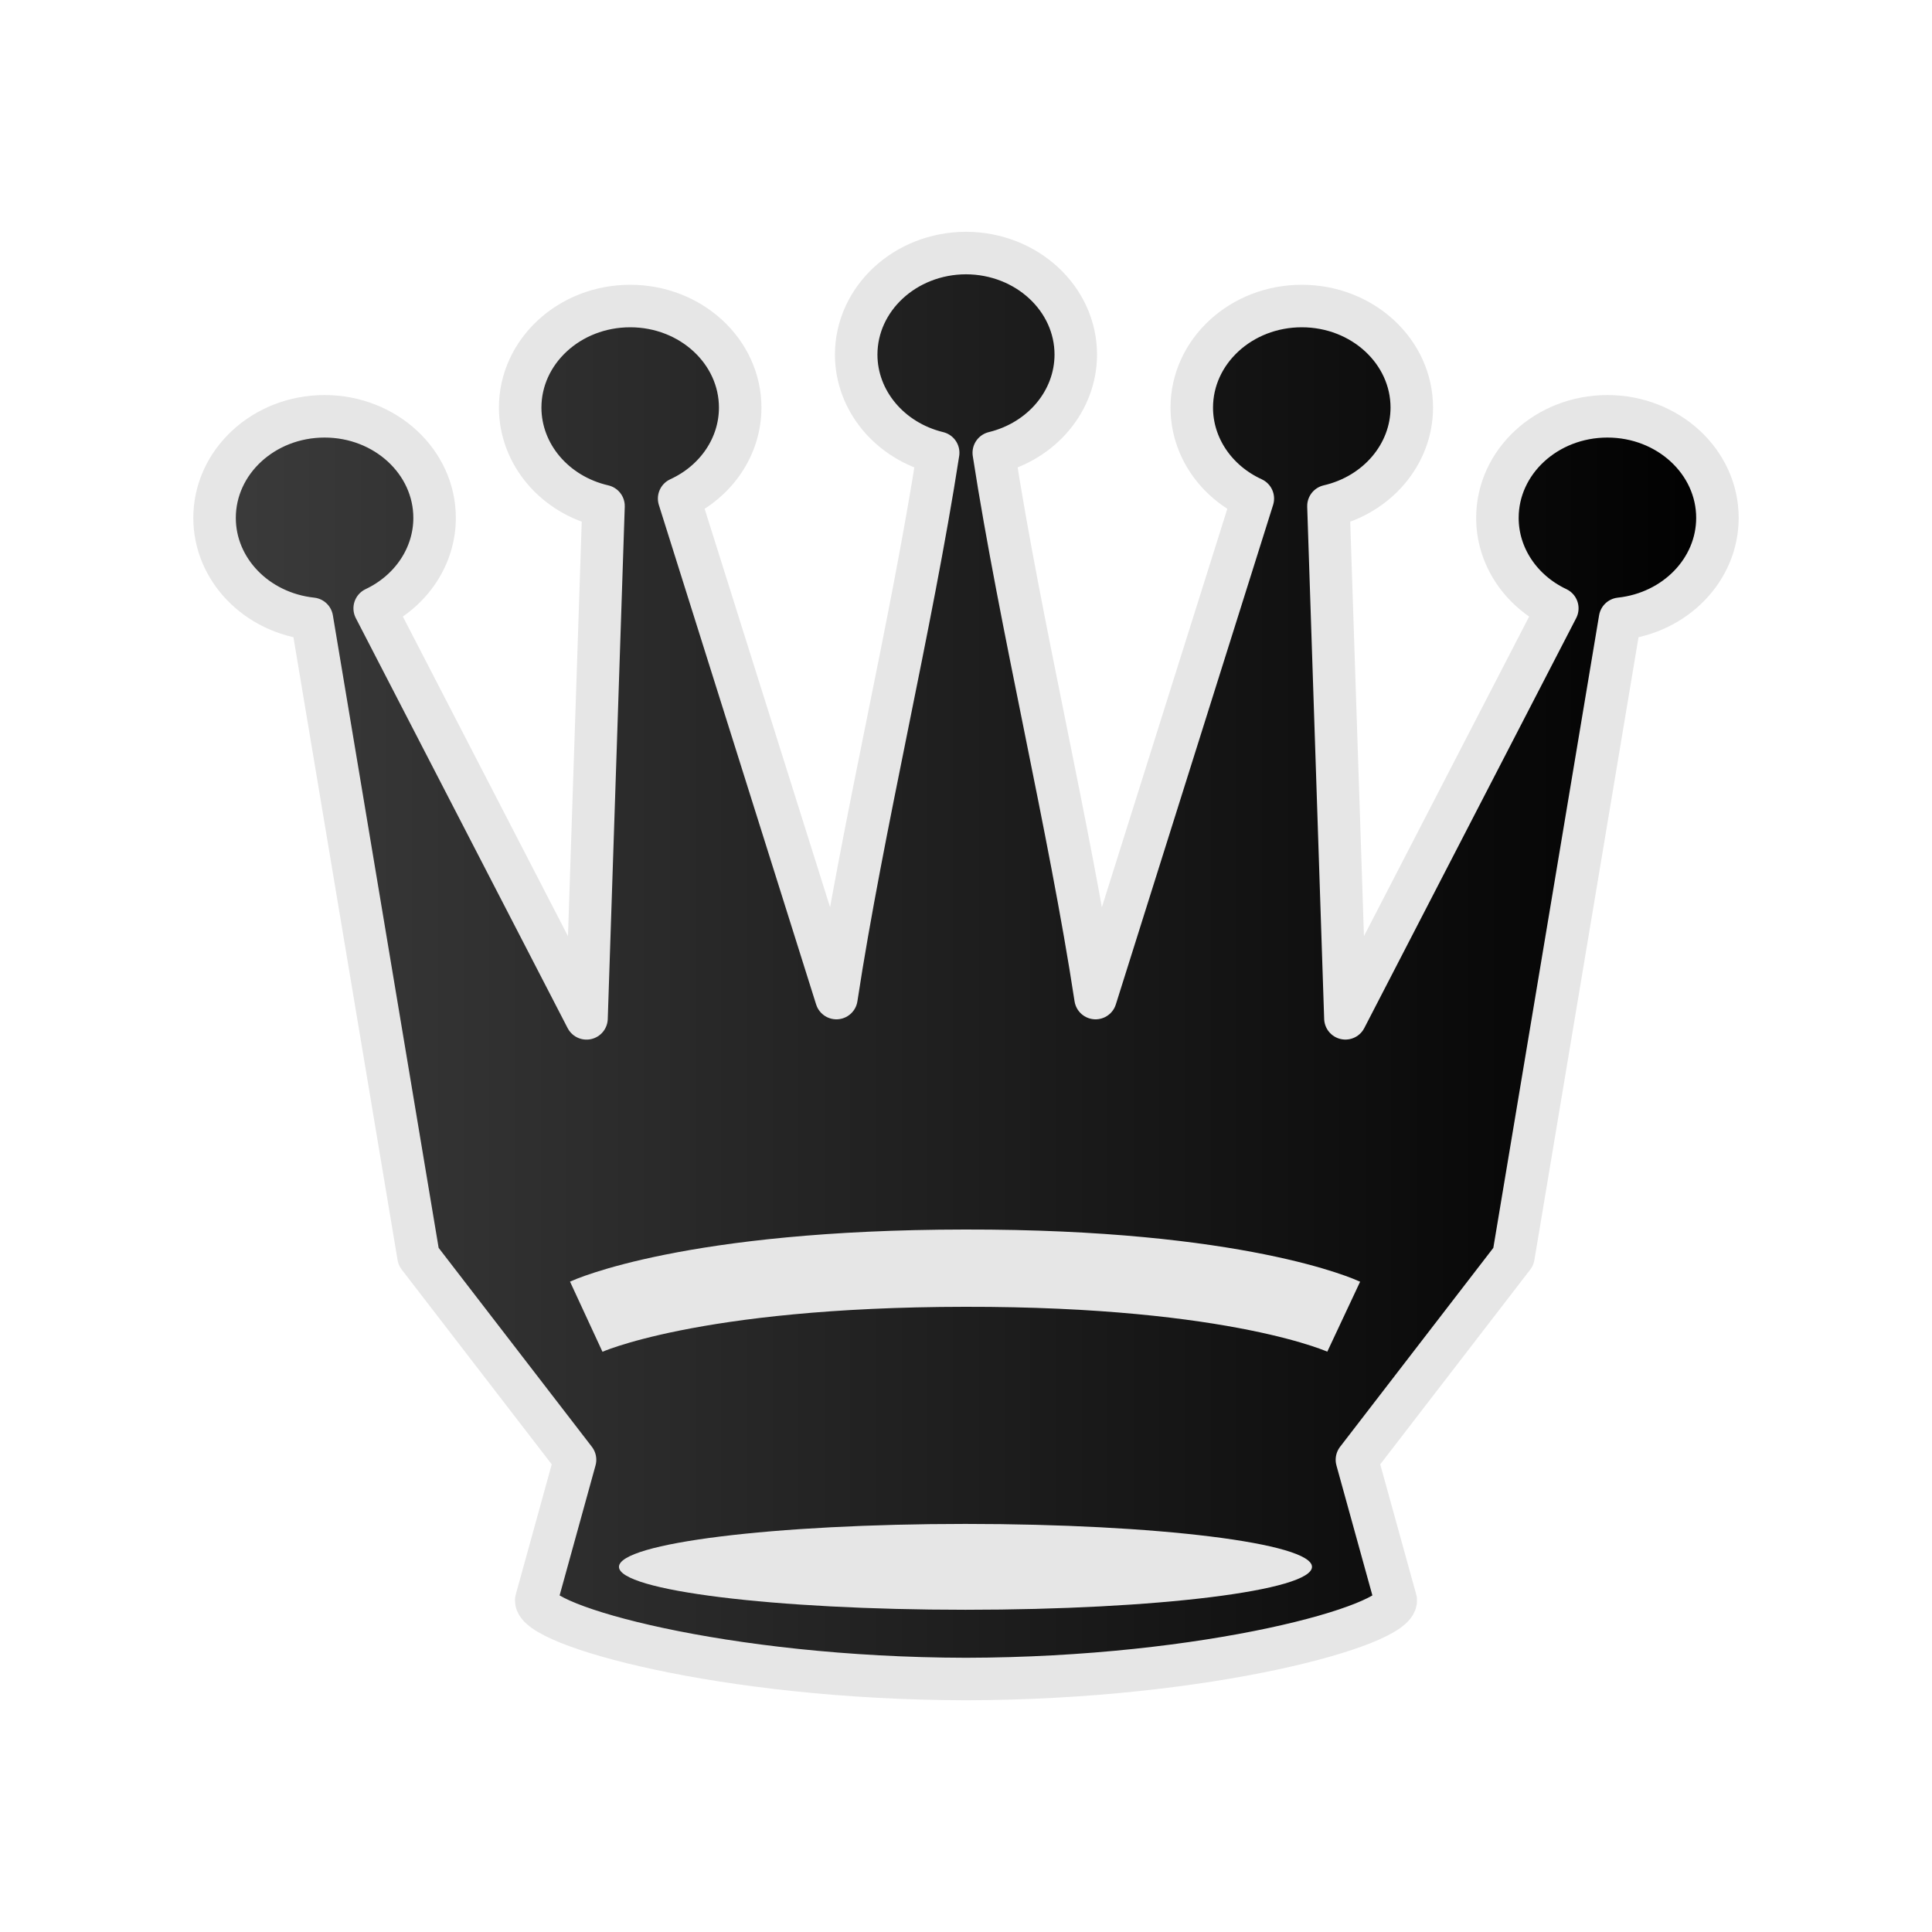
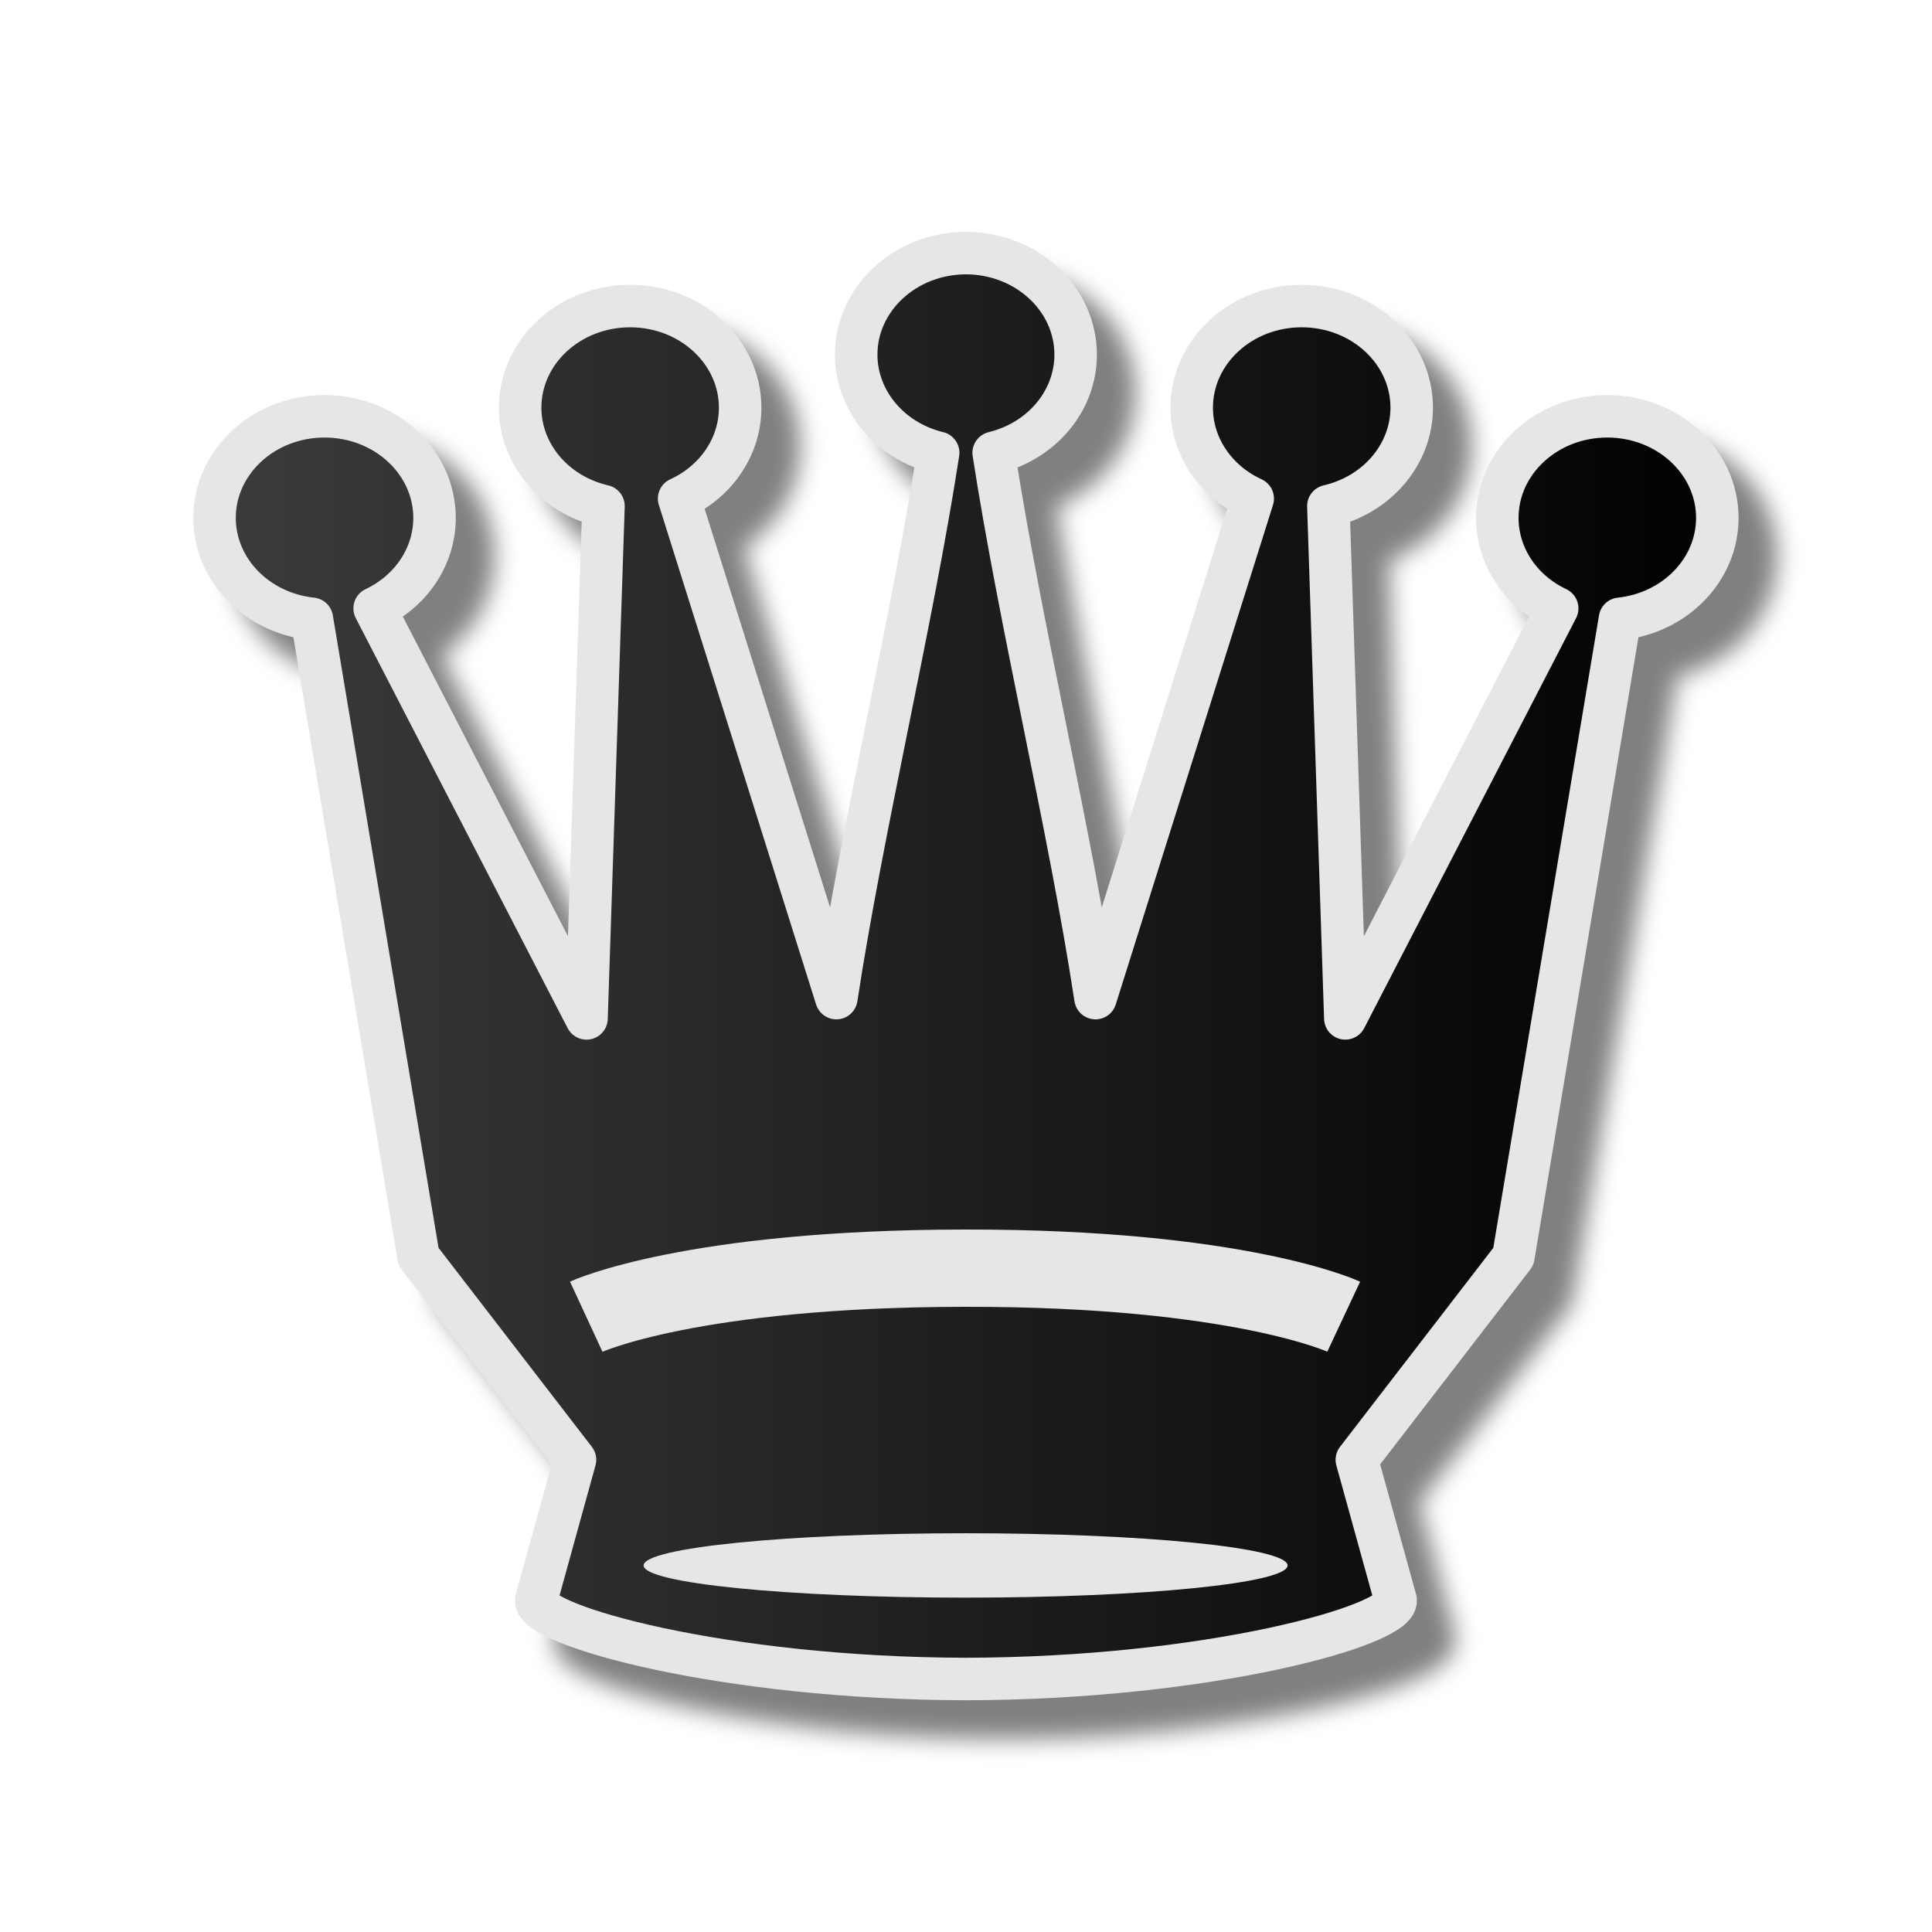
- <svg xmlns="http://www.w3.org/2000/svg" width="50mm" height="50mm" clip-rule="evenodd" fill-rule="evenodd" image-rendering="optimizeQuality" shape-rendering="geometricPrecision" text-rendering="geometricPrecision" viewBox="0 0 50 50">
+ <svg xmlns="http://www.w3.org/2000/svg" width="50mm" height="50mm" clip-rule="evenodd" fill-rule="evenodd" image-rendering="optimizeQuality" shape-rendering="geometricPrecision" text-rendering="geometricPrecision" version="1.1" viewBox="0 0 50 50">
  <defs>
-     <linearGradient id="a" x1="-71.637" x2="-30.678" y1="-83.325" y2="-83.325" gradientTransform="matrix(.97644 0 0 .99286 74.952 107.73)" gradientUnits="userSpaceOnUse">
+     <linearGradient id="linearGradient8684-4" x1="-71.637" x2="-30.678" y1="-83.325" y2="-83.325" gradientTransform="matrix(.97644 0 0 .99286 74.952 107.73)" gradientUnits="userSpaceOnUse">
      <stop stop-color="#3c3c3c" offset="0" />
      <stop offset="1" />
    </linearGradient>
+     <filter id="filter2813-0-1-5-1-2-1-1-4-1-0-3-6" color-interpolation-filters="sRGB">
+       <feGaussianBlur result="blur" stdDeviation="0.01 0.01" />
+     </filter>
+     <filter id="filter839" color-interpolation-filters="sRGB">
+       <feFlood flood-color="rgb(0,0,0)" flood-opacity=".498" result="flood" />
+       <feComposite in="flood" in2="SourceGraphic" operator="in" result="composite1" />
+       <feGaussianBlur in="composite1" result="blur" stdDeviation="0.3" />
+       <feOffset dx="1" dy="1" result="offset" />
+       <feComposite in="SourceGraphic" in2="offset" result="composite2" />
+     </filter>
  </defs>
-   <path d="M24.994 6.549c-1.568.006-2.835 1.181-2.836 2.63.002 1.193.873 2.235 2.122 2.539-.688 4.45-1.967 9.726-2.634 14.112l-4.07-12.927c.968-.444 1.58-1.356 1.58-2.353 0-1.453-1.275-2.63-2.847-2.63s-2.847 1.177-2.847 2.63c.002 1.205.89 2.255 2.157 2.547l-.44 13.258-5.482-10.611c.951-.45 1.55-1.354 1.55-2.34 0-1.453-1.275-2.63-2.847-2.63-1.573 0-2.847 1.177-2.847 2.63 0 1.334 1.084 2.456 2.519 2.61l2.76 16.507 4.05 5.258-1.004 3.634c-.042.656 4.848 2.028 11.122 2.04 6.273-.012 11.164-1.384 11.122-2.04l-1.005-3.634 4.05-5.258 2.76-16.507c1.435-.154 2.519-1.276 2.52-2.61 0-1.453-1.275-2.63-2.847-2.63-1.573 0-2.847 1.177-2.847 2.63 0 .986.598 1.89 1.55 2.34l-5.484 10.61-.439-13.257c1.266-.292 2.155-1.342 2.157-2.547 0-1.453-1.275-2.63-2.847-2.63s-2.847 1.177-2.847 2.63c0 .997.612 1.909 1.58 2.353l-4.07 12.927c-.667-4.386-1.946-9.662-2.634-14.112 1.249-.304 2.12-1.346 2.122-2.54 0-1.448-1.268-2.623-2.836-2.629h-.011z" fill="url(#a)" stroke="#e6e6e6" stroke-linecap="round" stroke-linejoin="round" stroke-width="1.1" />
-   <ellipse class="st15" transform="matrix(.27914 0 0 .39063 -1289.4 1024)" cx="4708.7" cy="-2517.6" rx="32.126" ry="2.844" fill="#e6e6e6" />
-   <path d="M15.172 34.076s2.7-1.249 9.802-1.256c7.103-.01 9.801 1.256 9.801 1.256" fill="none" stroke="#e6e6e6" stroke-linejoin="round" stroke-width="2" paint-order="stroke fill markers" />
+   <path d="m24.994 6.549v5.086e-4c-1.568 0.006-2.835 1.181-2.836 2.629 0.002 1.193 0.873 2.236 2.122 2.54-0.689 4.449-1.967 9.726-2.635 14.112l-4.069-12.927c0.967-0.444 1.579-1.356 1.579-2.353-8.1e-5 -1.452-1.275-2.629-2.847-2.63-1.572 5.87e-5 -2.847 1.177-2.847 2.63 0.002 1.205 0.891 2.255 2.157 2.547l-0.439 13.258-5.483-10.611c0.951-0.45 1.55-1.354 1.55-2.341-8e-5 -1.452-1.275-2.629-2.847-2.63-1.572 5.9e-5 -2.847 1.177-2.847 2.63 9.054e-4 1.335 1.084 2.457 2.519 2.611l2.759 16.507 4.051 5.258-1.005 3.634c-0.042 0.655 4.848 2.027 11.122 2.039 6.274-0.012 11.164-1.384 11.122-2.039l-1.005-3.634 4.051-5.258 2.759-16.507c1.435-0.154 2.518-1.276 2.519-2.611-8e-5 -1.452-1.275-2.629-2.847-2.63-1.572 7.2e-5 -2.847 1.177-2.847 2.63 2.2e-5 0.987 0.598 1.891 1.55 2.341l-5.483 10.611-0.439-13.258c1.266-0.292 2.155-1.342 2.157-2.547-8.1e-5 -1.452-1.275-2.629-2.847-2.63-1.572 5.87e-5 -2.847 1.177-2.847 2.63 4.58e-4 0.998 0.612 1.909 1.579 2.353l-4.069 12.927c-0.668-4.386-1.946-9.662-2.635-14.112 1.249-0.304 2.121-1.346 2.122-2.54-3.68e-4 -1.448-1.268-2.623-2.836-2.629v-5.086e-4l-0.005 5.086e-4 -0.005-5.086e-4z" fill="url(#linearGradient8684-4)" filter="url(#filter839)" stroke="#e6e6e6" stroke-linecap="round" stroke-linejoin="round" stroke-width="1.1" style="paint-order:normal" />
+   <ellipse class="st15" transform="matrix(.25939 0 0 .29298 -1196.4 778.12)" cx="4708.7" cy="-2517.6" rx="32.126" ry="2.844" clip-rule="evenodd" fill="#e6e6e6" fill-rule="evenodd" filter="url(#filter2813-0-1-5-1-2-1-1-4-1-0-3-6)" image-rendering="optimizeQuality" shape-rendering="geometricPrecision" stroke-width="1.198" />
+   <path d="m15.172 34.076s2.699-1.249 9.802-1.256c7.103-0.009 9.801 1.256 9.801 1.256" fill="none" stroke="#e6e6e6" stroke-linejoin="round" stroke-width="2" style="paint-order:stroke fill markers" />
</svg>
